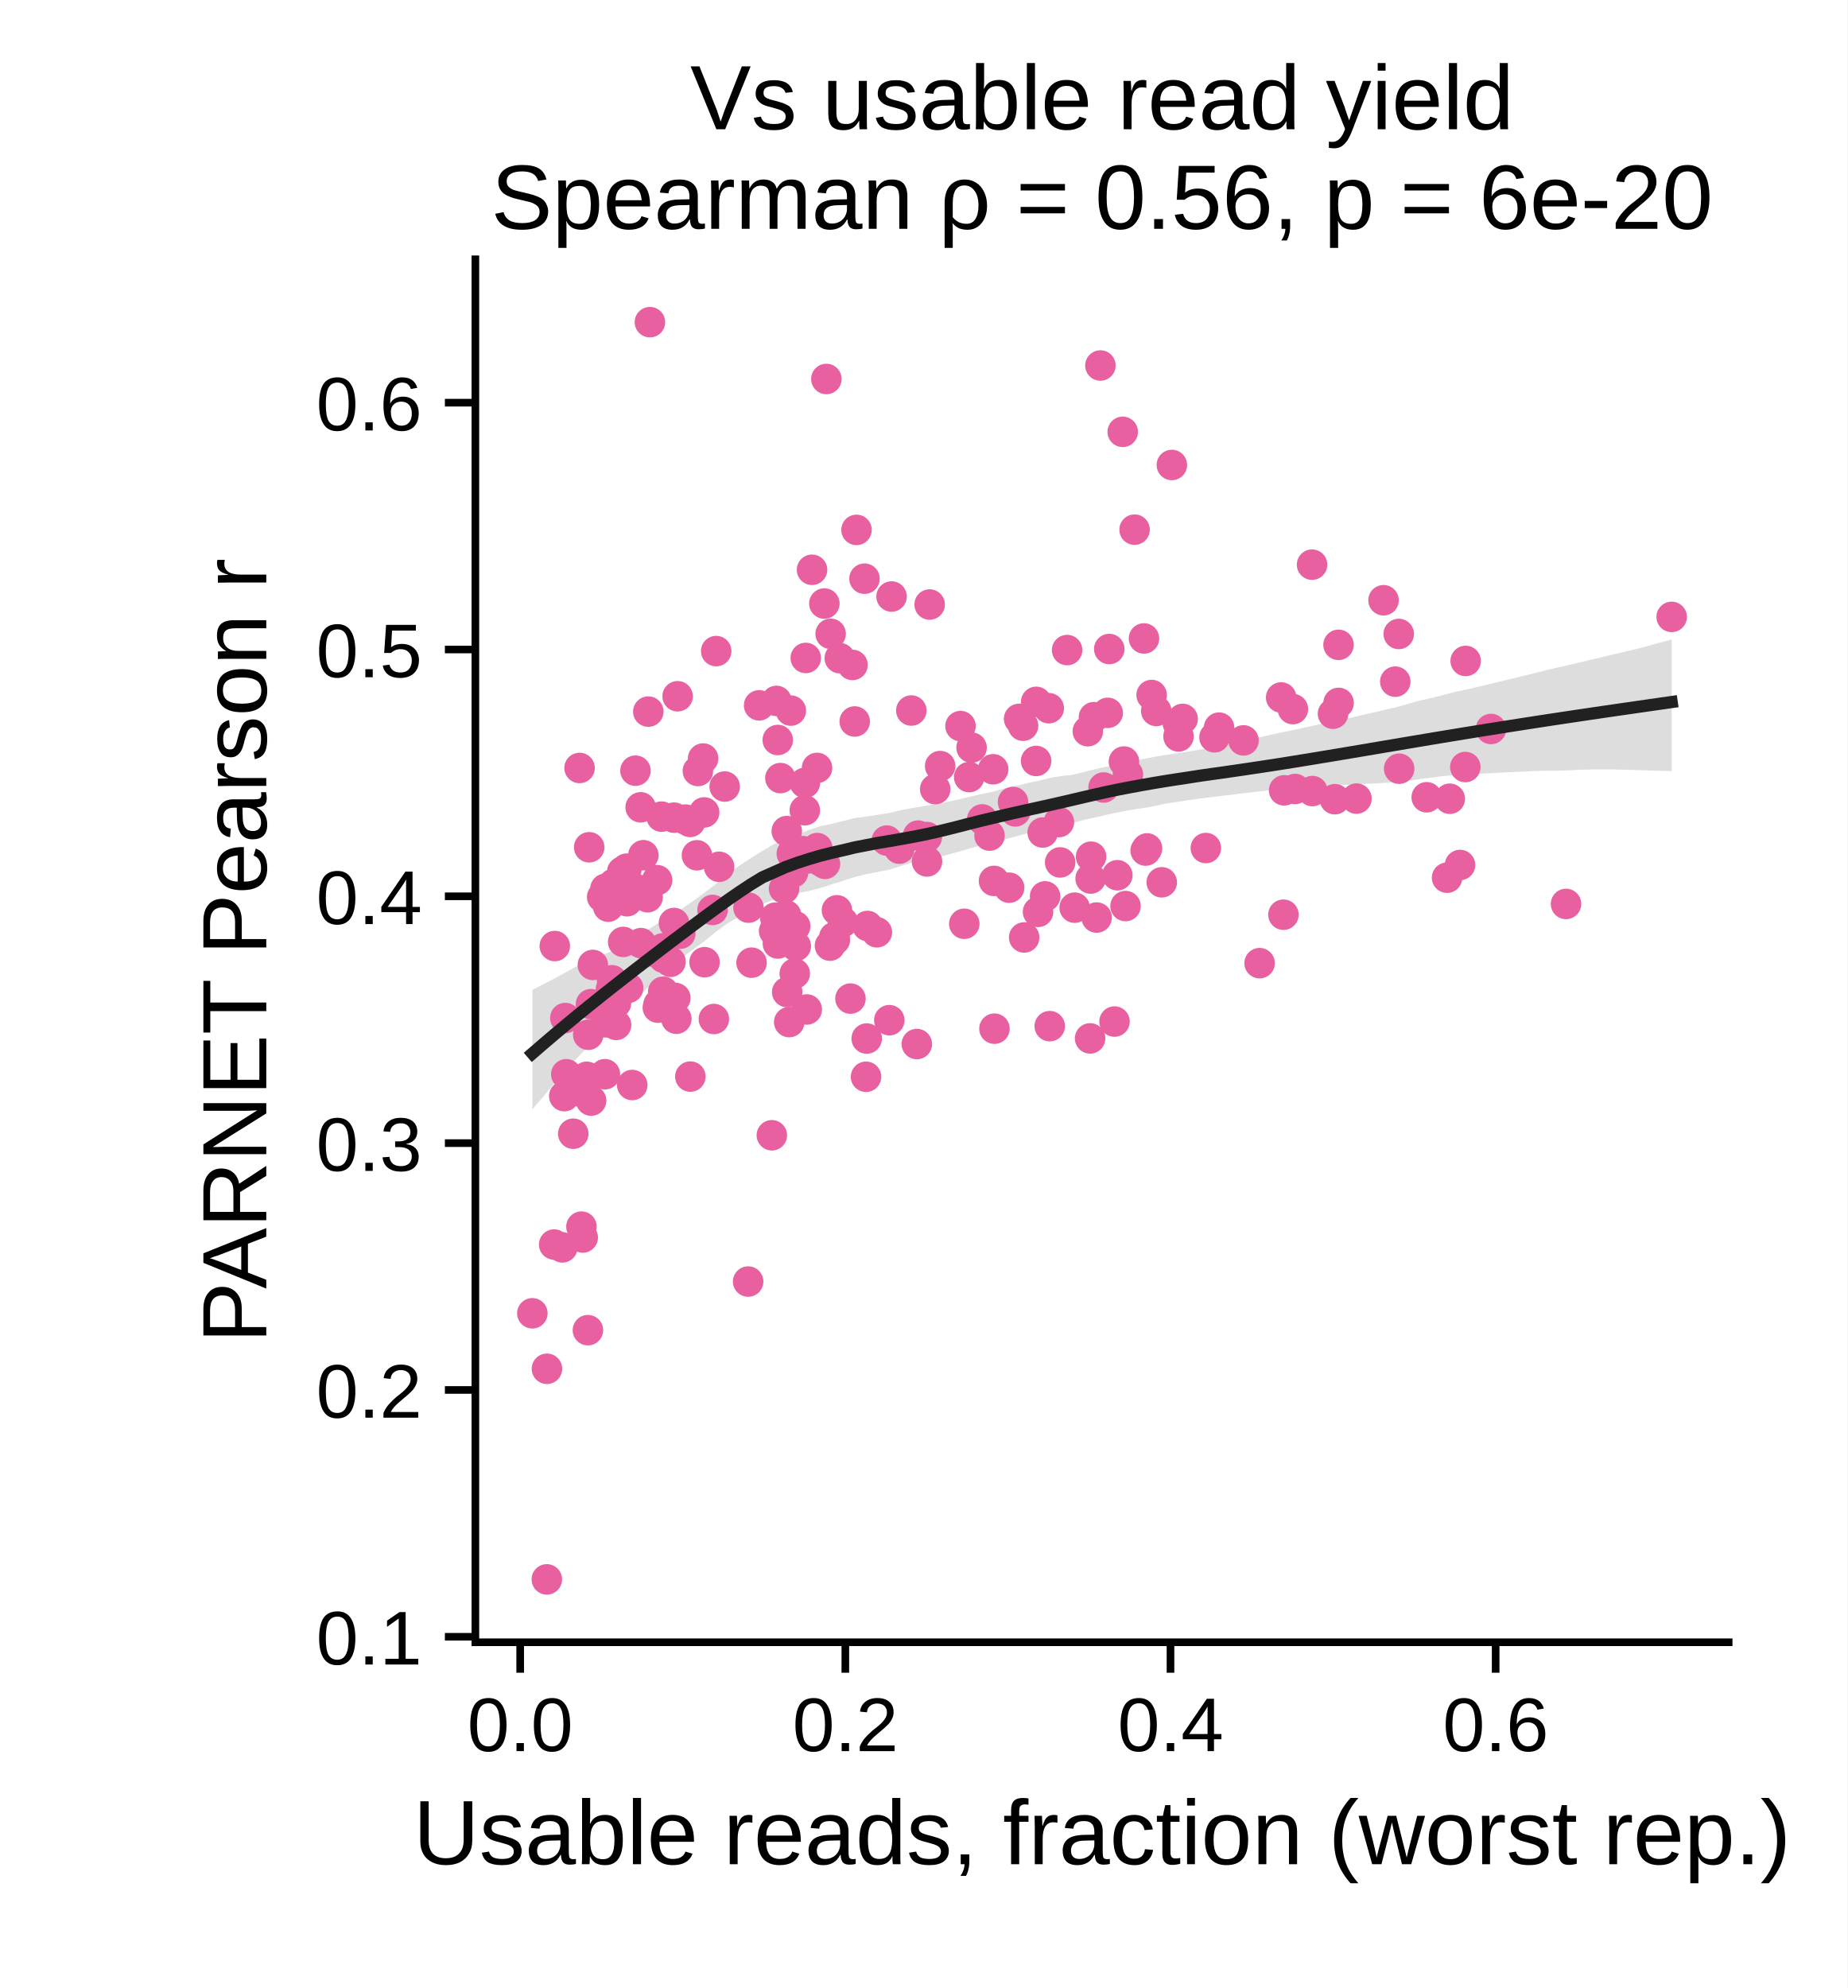
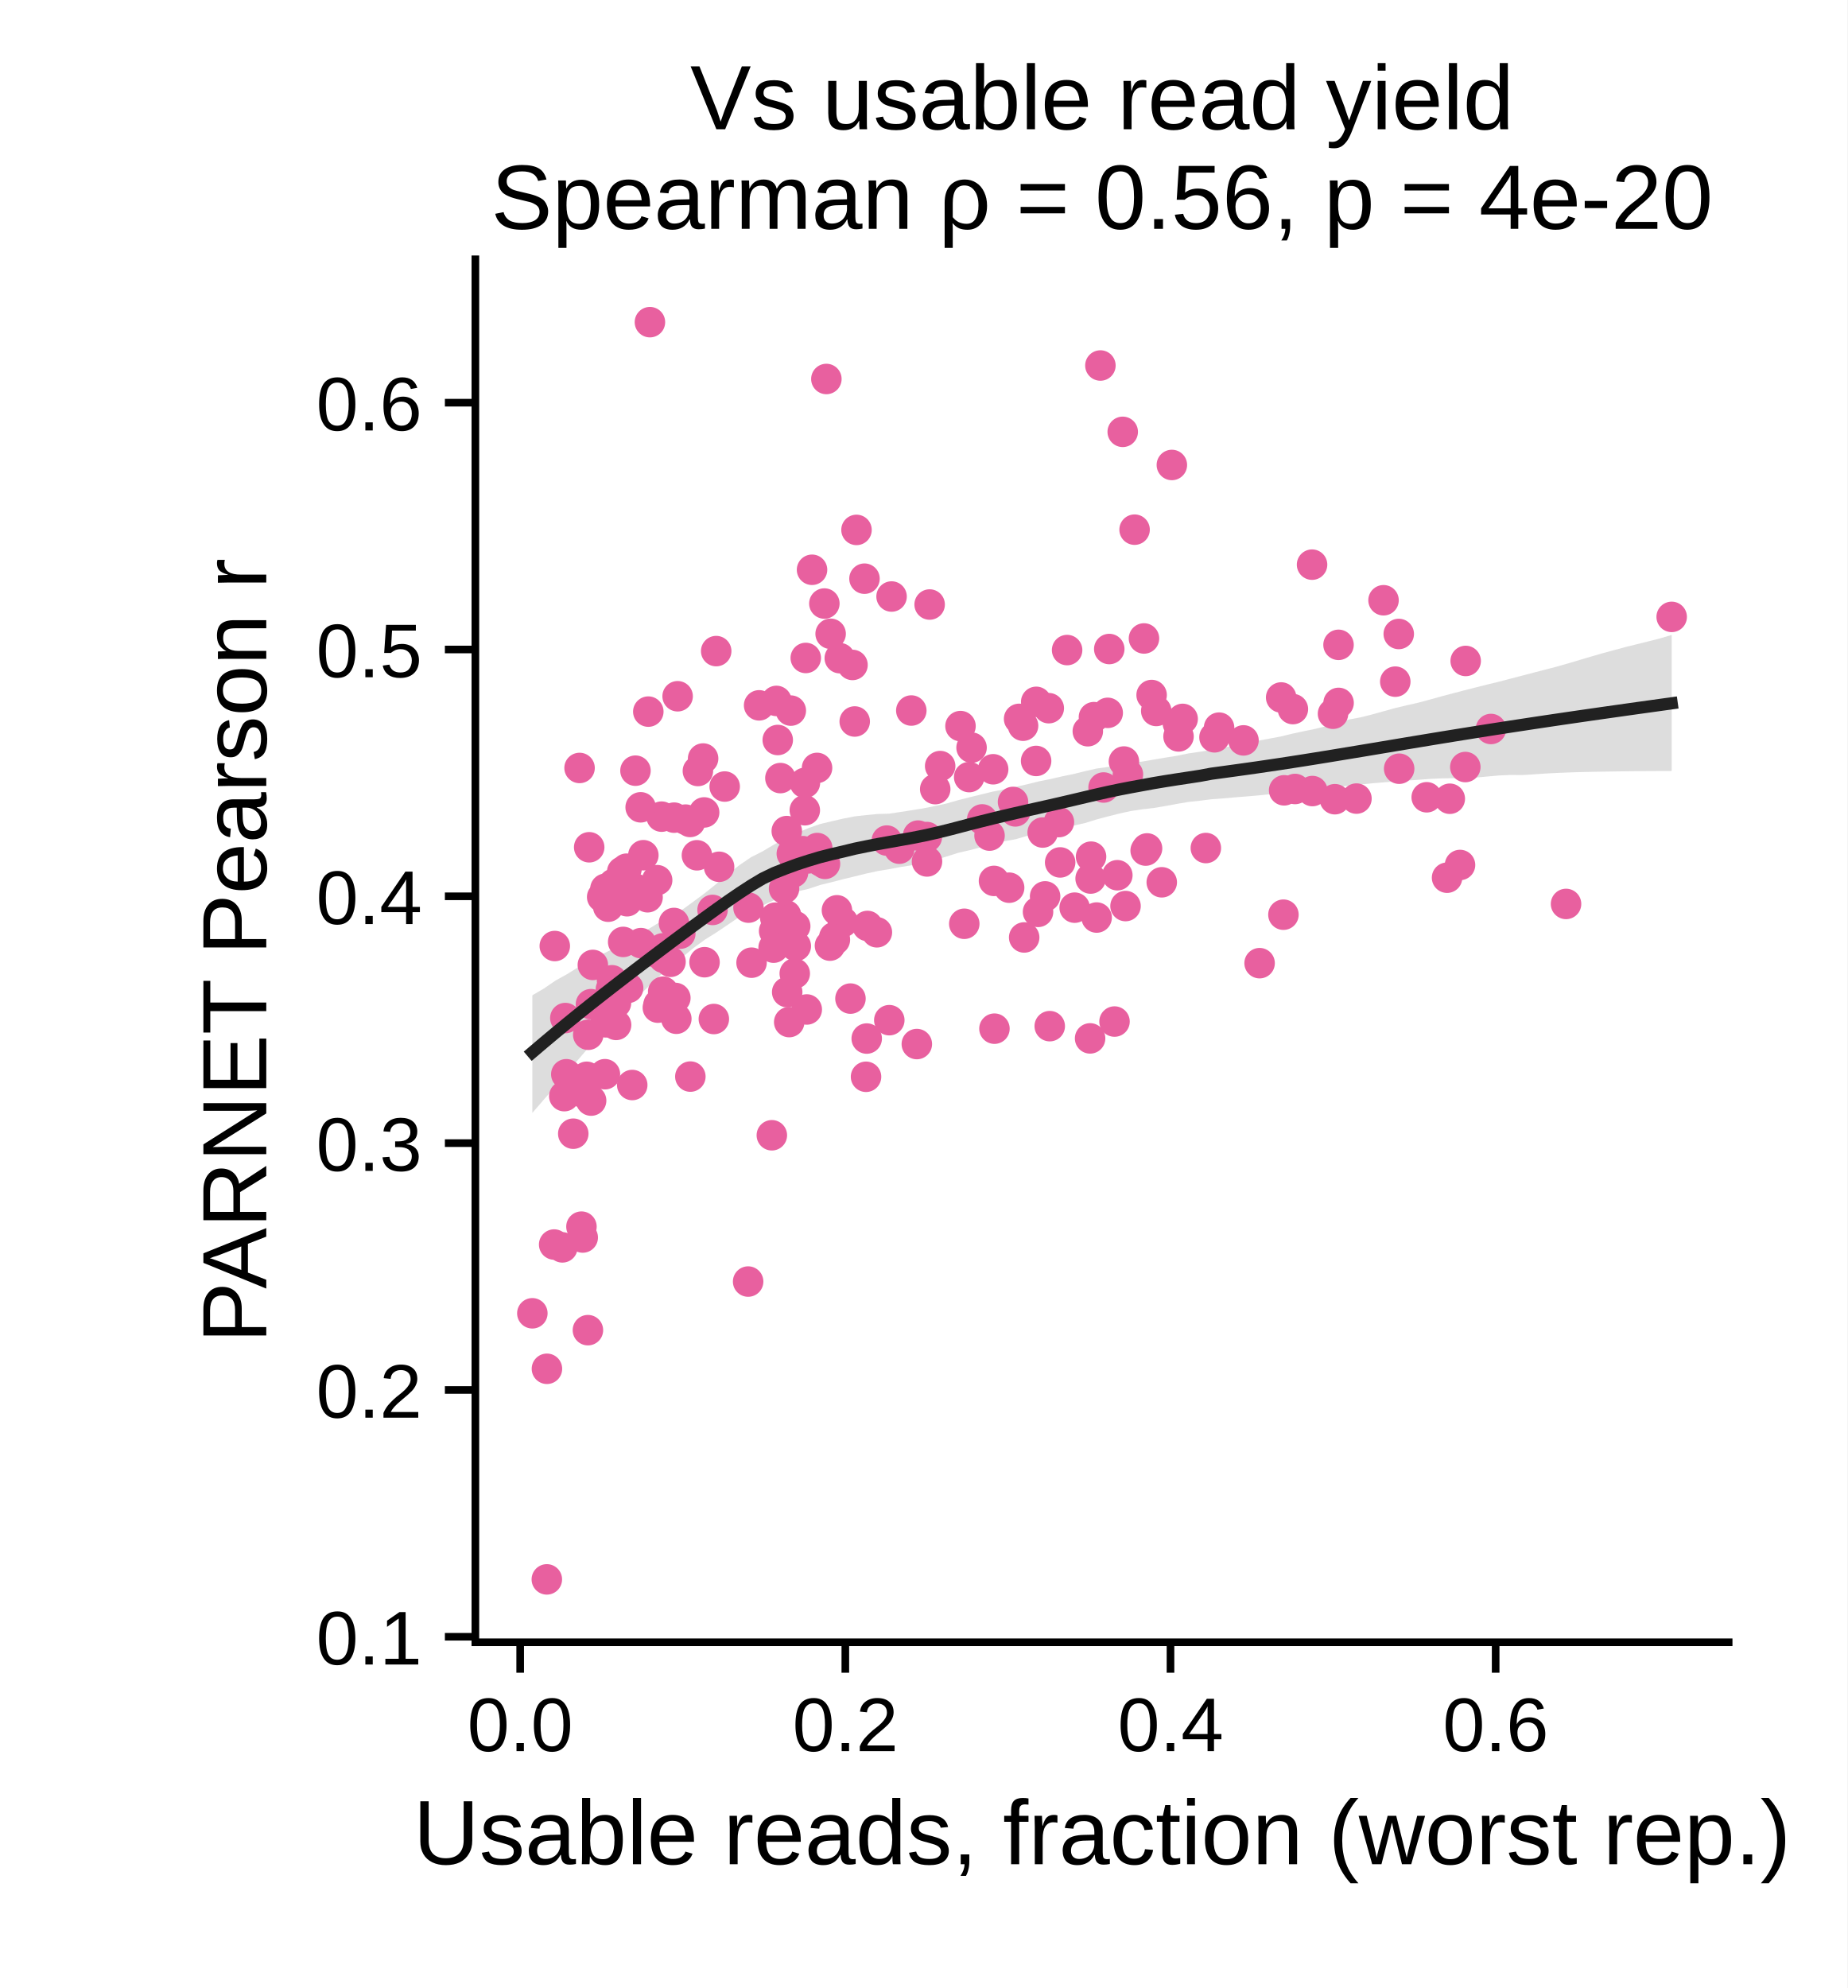
<svg xmlns="http://www.w3.org/2000/svg" xmlns:xlink="http://www.w3.org/1999/xlink" width="121.181pt" height="130.394pt" viewBox="0 0 121.181 130.394" version="1.1">
  <defs>
    <style type="text/css">*{stroke-linejoin: round; stroke-linecap: butt}</style>
  </defs>
  <g id="figure_1">
    <g id="patch_1">
      <path d="M 0 130.394  L 121.181 130.394  L 121.181 0  L 0 0  z " style="fill: #ffffff" />
    </g>
    <g id="axes_1">
      <g id="patch_2">
        <path d="M 31.181 107.717  L 113.386 107.717  L 113.386 17.008  L 31.181 17.008  z " style="fill: #ffffff" />
      </g>
      <g id="FillBetweenPolyCollection_1">
        <defs>
-           <path id="m2e637b7ae5" d="M 34.918 -65.466  L 34.918 -57.636  L 35.673 -58.506  L 36.427 -59.424  L 37.182 -60.288  L 37.937 -61.085  L 38.692 -61.861  L 39.447 -62.633  L 40.202 -63.419  L 40.957 -64.164  L 41.711 -64.845  L 42.466 -65.594  L 43.221 -66.265  L 43.976 -66.957  L 44.731 -67.585  L 45.486 -68.131  L 46.241 -68.688  L 46.996 -69.305  L 47.75 -69.852  L 48.505 -70.275  L 49.26 -70.711  L 50.015 -71.09  L 50.77 -71.393  L 51.525 -71.658  L 52.28 -71.814  L 53.034 -71.949  L 53.789 -72.144  L 54.544 -72.385  L 55.299 -72.626  L 56.054 -72.865  L 56.809 -73.055  L 57.564 -73.201  L 58.318 -73.349  L 59.073 -73.589  L 59.828 -73.82  L 60.583 -73.975  L 61.338 -74.108  L 62.093 -74.312  L 62.848 -74.519  L 63.603 -74.742  L 64.357 -74.96  L 65.112 -75.135  L 65.867 -75.334  L 66.622 -75.527  L 67.377 -75.735  L 68.132 -75.936  L 68.887 -76.09  L 69.641 -76.258  L 70.396 -76.428  L 71.151 -76.632  L 71.906 -76.793  L 72.661 -76.968  L 73.416 -77.128  L 74.171 -77.268  L 74.925 -77.382  L 75.68 -77.513  L 76.435 -77.68  L 77.19 -77.795  L 77.945 -77.91  L 78.7 -78.015  L 79.455 -78.109  L 80.21 -78.202  L 80.964 -78.289  L 81.719 -78.386  L 82.474 -78.47  L 83.229 -78.557  L 83.984 -78.646  L 84.739 -78.693  L 85.494 -78.72  L 86.248 -78.757  L 87.003 -78.824  L 87.758 -78.889  L 88.513 -78.925  L 89.268 -78.967  L 90.023 -79  L 90.778 -79.04  L 91.533 -79.1  L 92.287 -79.179  L 93.042 -79.279  L 93.797 -79.379  L 94.552 -79.478  L 95.307 -79.548  L 96.062 -79.589  L 96.817 -79.63  L 97.571 -79.67  L 98.326 -79.709  L 99.081 -79.747  L 99.836 -79.784  L 100.591 -79.82  L 101.346 -79.843  L 102.101 -79.844  L 102.855 -79.866  L 103.61 -79.903  L 104.365 -79.921  L 105.12 -79.925  L 105.875 -79.926  L 106.63 -79.906  L 107.385 -79.884  L 108.14 -79.861  L 108.894 -79.837  L 109.649 -79.812  L 109.649 -88.453  L 109.649 -88.453  L 108.894 -88.247  L 108.14 -88.041  L 107.385 -87.839  L 106.63 -87.661  L 105.875 -87.482  L 105.12 -87.303  L 104.365 -87.124  L 103.61 -86.944  L 102.855 -86.767  L 102.101 -86.595  L 101.346 -86.421  L 100.591 -86.223  L 99.836 -86.04  L 99.081 -85.859  L 98.326 -85.678  L 97.571 -85.496  L 96.817 -85.314  L 96.062 -85.145  L 95.307 -84.983  L 94.552 -84.776  L 93.797 -84.592  L 93.042 -84.424  L 92.287 -84.205  L 91.533 -83.997  L 90.778 -83.823  L 90.023 -83.647  L 89.268 -83.474  L 88.513 -83.302  L 87.758 -83.161  L 87.003 -82.992  L 86.248 -82.824  L 85.494 -82.656  L 84.739 -82.491  L 83.984 -82.338  L 83.229 -82.171  L 82.474 -81.998  L 81.719 -81.842  L 80.964 -81.658  L 80.21 -81.467  L 79.455 -81.354  L 78.7 -81.227  L 77.945 -81.102  L 77.19 -80.981  L 76.435 -80.875  L 75.68 -80.745  L 74.925 -80.598  L 74.171 -80.434  L 73.416 -80.246  L 72.661 -80.124  L 71.906 -79.96  L 71.151 -79.771  L 70.396 -79.581  L 69.641 -79.498  L 68.887 -79.372  L 68.132 -79.188  L 67.377 -79.027  L 66.622 -78.835  L 65.867 -78.678  L 65.112 -78.461  L 64.357 -78.308  L 63.603 -78.13  L 62.848 -77.952  L 62.093 -77.787  L 61.338 -77.641  L 60.583 -77.521  L 59.828 -77.395  L 59.073 -77.249  L 58.318 -77.066  L 57.564 -76.948  L 56.809 -76.835  L 56.054 -76.737  L 55.299 -76.545  L 54.544 -76.354  L 53.789 -76.203  L 53.034 -75.944  L 52.28 -75.645  L 51.525 -75.321  L 50.77 -75.028  L 50.015 -74.587  L 49.26 -74.118  L 48.505 -73.623  L 47.75 -73.09  L 46.996 -72.435  L 46.241 -71.869  L 45.486 -71.312  L 44.731 -70.793  L 43.976 -70.261  L 43.221 -69.876  L 42.466 -69.394  L 41.711 -68.889  L 40.957 -68.423  L 40.202 -68.039  L 39.447 -67.731  L 38.692 -67.413  L 37.937 -67.089  L 37.182 -66.657  L 36.427 -66.244  L 35.673 -65.857  L 34.918 -65.466  z " />
+           <path id="md02d07eee0" d="M 34.918 -65.113  L 34.918 -57.399  L 35.673 -58.272  L 36.427 -59.132  L 37.182 -60.056  L 37.937 -60.904  L 38.692 -61.788  L 39.447 -62.573  L 40.202 -63.387  L 40.957 -64.167  L 41.711 -64.909  L 42.466 -65.62  L 43.221 -66.343  L 43.976 -66.981  L 44.731 -67.592  L 45.486 -68.212  L 46.241 -68.766  L 46.996 -69.239  L 47.75 -69.747  L 48.505 -70.26  L 49.26 -70.606  L 50.015 -71.002  L 50.77 -71.349  L 51.525 -71.633  L 52.28 -71.917  L 53.034 -72.094  L 53.789 -72.345  L 54.544 -72.531  L 55.299 -72.726  L 56.054 -72.908  L 56.809 -73.095  L 57.564 -73.26  L 58.318 -73.386  L 59.073 -73.525  L 59.828 -73.648  L 60.583 -73.801  L 61.338 -73.989  L 62.093 -74.216  L 62.848 -74.456  L 63.603 -74.629  L 64.357 -74.827  L 65.112 -75.044  L 65.867 -75.215  L 66.622 -75.349  L 67.377 -75.572  L 68.132 -75.759  L 68.887 -75.929  L 69.641 -76.101  L 70.396 -76.237  L 71.151 -76.404  L 71.906 -76.64  L 72.661 -76.841  L 73.416 -77.032  L 74.171 -77.197  L 74.925 -77.31  L 75.68 -77.398  L 76.435 -77.525  L 77.19 -77.666  L 77.945 -77.793  L 78.7 -77.875  L 79.455 -77.969  L 80.21 -78.027  L 80.964 -78.092  L 81.719 -78.152  L 82.474 -78.216  L 83.229 -78.292  L 83.984 -78.366  L 84.739 -78.43  L 85.494 -78.504  L 86.248 -78.603  L 87.003 -78.701  L 87.758 -78.78  L 88.513 -78.86  L 89.268 -78.941  L 90.023 -79.02  L 90.778 -79.082  L 91.533 -79.139  L 92.287 -79.195  L 93.042 -79.247  L 93.797 -79.306  L 94.552 -79.34  L 95.307 -79.352  L 96.062 -79.36  L 96.817 -79.394  L 97.571 -79.463  L 98.326 -79.532  L 99.081 -79.563  L 99.836 -79.556  L 100.591 -79.603  L 101.346 -79.656  L 102.101 -79.696  L 102.855 -79.727  L 103.61 -79.752  L 104.365 -79.768  L 105.12 -79.782  L 105.875 -79.794  L 106.63 -79.804  L 107.385 -79.812  L 108.14 -79.818  L 108.894 -79.822  L 109.649 -79.824  L 109.649 -88.749  L 109.649 -88.749  L 108.894 -88.522  L 108.14 -88.332  L 107.385 -88.144  L 106.63 -87.957  L 105.875 -87.755  L 105.12 -87.548  L 104.365 -87.331  L 103.61 -87.106  L 102.855 -86.881  L 102.101 -86.667  L 101.346 -86.471  L 100.591 -86.275  L 99.836 -86.078  L 99.081 -85.881  L 98.326 -85.683  L 97.571 -85.5  L 96.817 -85.31  L 96.062 -85.118  L 95.307 -84.921  L 94.552 -84.721  L 93.797 -84.511  L 93.042 -84.308  L 92.287 -84.137  L 91.533 -83.958  L 90.778 -83.749  L 90.023 -83.539  L 89.268 -83.349  L 88.513 -83.206  L 87.758 -83.006  L 87.003 -82.77  L 86.248 -82.582  L 85.494 -82.429  L 84.739 -82.266  L 83.984 -82.081  L 83.229 -81.942  L 82.474 -81.801  L 81.719 -81.64  L 80.964 -81.488  L 80.21 -81.352  L 79.455 -81.206  L 78.7 -81.085  L 77.945 -80.976  L 77.19 -80.822  L 76.435 -80.701  L 75.68 -80.573  L 74.925 -80.442  L 74.171 -80.358  L 73.416 -80.191  L 72.661 -80.087  L 71.906 -79.981  L 71.151 -79.807  L 70.396 -79.621  L 69.641 -79.466  L 68.887 -79.293  L 68.132 -79.141  L 67.377 -78.953  L 66.622 -78.786  L 65.867 -78.614  L 65.112 -78.471  L 64.357 -78.286  L 63.603 -78.1  L 62.848 -77.911  L 62.093 -77.693  L 61.338 -77.531  L 60.583 -77.377  L 59.828 -77.255  L 59.073 -77.137  L 58.318 -77.025  L 57.564 -77.004  L 56.809 -76.932  L 56.054 -76.846  L 55.299 -76.699  L 54.544 -76.525  L 53.789 -76.343  L 53.034 -76.08  L 52.28 -75.76  L 51.525 -75.405  L 50.77 -75  L 50.015 -74.55  L 49.26 -74.167  L 48.505 -73.652  L 47.75 -73.073  L 46.996 -72.426  L 46.241 -71.819  L 45.486 -71.259  L 44.731 -70.708  L 43.976 -70.288  L 43.221 -69.875  L 42.466 -69.418  L 41.711 -68.894  L 40.957 -68.499  L 40.202 -68.158  L 39.447 -67.779  L 38.692 -67.348  L 37.937 -66.959  L 37.182 -66.491  L 36.427 -66.071  L 35.673 -65.555  L 34.918 -65.113  z " />
        </defs>
        <g clip-path="url(#p904f837d56)">
-           <use xlink:href="#m2e637b7ae5" x="0" y="130.394" style="fill: #9e9e9e; fill-opacity: 0.35" />
+           <use xlink:href="#md02d07eee0" x="0" y="130.394" style="fill: #9e9e9e; fill-opacity: 0.35" />
        </g>
      </g>
      <g id="matplotlib.axis_1">
        <g id="xtick_1">
          <g id="line2d_1">
            <defs>
              <path id="me5752a31cb" d="M 0 0  L 0 2  " style="stroke: #000000; stroke-width: 0.5" />
            </defs>
            <g>
              <use xlink:href="#me5752a31cb" x="34.12" y="107.717" style="stroke: #000000; stroke-width: 0.5" />
            </g>
          </g>
          <g id="text_1">
            <text style="font-size: 5px; font-family: 'Arial', 'Helvetica', 'Liberation Sans', sans-serif; text-anchor: middle" x="34.12" y="114.857" transform="rotate(-0 34.11979 114.8567)">0.0</text>
          </g>
        </g>
        <g id="xtick_2">
          <g id="line2d_2">
            <g>
              <use xlink:href="#me5752a31cb" x="55.447" y="107.717" style="stroke: #000000; stroke-width: 0.5" />
            </g>
          </g>
          <g id="text_2">
            <text style="font-size: 5px; font-family: 'Arial', 'Helvetica', 'Liberation Sans', sans-serif; text-anchor: middle" x="55.447" y="114.857" transform="rotate(-0 55.44748 114.8567)">0.2</text>
          </g>
        </g>
        <g id="xtick_3">
          <g id="line2d_3">
            <g>
              <use xlink:href="#me5752a31cb" x="76.775" y="107.717" style="stroke: #000000; stroke-width: 0.5" />
            </g>
          </g>
          <g id="text_3">
            <text style="font-size: 5px; font-family: 'Arial', 'Helvetica', 'Liberation Sans', sans-serif; text-anchor: middle" x="76.775" y="114.857" transform="rotate(-0 76.77517 114.8567)">0.4</text>
          </g>
        </g>
        <g id="xtick_4">
          <g id="line2d_4">
            <g>
              <use xlink:href="#me5752a31cb" x="98.103" y="107.717" style="stroke: #000000; stroke-width: 0.5" />
            </g>
          </g>
          <g id="text_4">
            <text style="font-size: 5px; font-family: 'Arial', 'Helvetica', 'Liberation Sans', sans-serif; text-anchor: middle" x="98.103" y="114.857" transform="rotate(-0 98.10286 114.8567)">0.6</text>
          </g>
        </g>
        <g id="text_5">
          <text style="font-size: 6px; font-family: 'Arial', 'Helvetica', 'Liberation Sans', sans-serif; text-anchor: middle" x="72.283" y="122.277" transform="rotate(-0 72.28347 122.2771)">Usable reads, fraction (worst rep.)</text>
        </g>
      </g>
      <g id="matplotlib.axis_2">
        <g id="ytick_1">
          <g id="line2d_5">
            <defs>
              <path id="me5e452b302" d="M 0 0  L -2 0  " style="stroke: #000000; stroke-width: 0.5" />
            </defs>
            <g>
              <use xlink:href="#me5e452b302" x="31.181" y="107.356" style="stroke: #000000; stroke-width: 0.5" />
            </g>
          </g>
          <g id="text_6">
            <text style="font-size: 5px; font-family: 'Arial', 'Helvetica', 'Liberation Sans', sans-serif; text-anchor: end" x="27.681" y="109.176" transform="rotate(-0 27.6811 109.1758)">0.1</text>
          </g>
        </g>
        <g id="ytick_2">
          <g id="line2d_6">
            <g>
              <use xlink:href="#me5e452b302" x="31.181" y="91.167" style="stroke: #000000; stroke-width: 0.5" />
            </g>
          </g>
          <g id="text_7">
            <text style="font-size: 5px; font-family: 'Arial', 'Helvetica', 'Liberation Sans', sans-serif; text-anchor: end" x="27.681" y="92.987" transform="rotate(-0 27.6811 92.98697)">0.2</text>
          </g>
        </g>
        <g id="ytick_3">
          <g id="line2d_7">
            <g>
              <use xlink:href="#me5e452b302" x="31.181" y="74.978" style="stroke: #000000; stroke-width: 0.5" />
            </g>
          </g>
          <g id="text_8">
            <text style="font-size: 5px; font-family: 'Arial', 'Helvetica', 'Liberation Sans', sans-serif; text-anchor: end" x="27.681" y="76.798" transform="rotate(-0 27.6811 76.79819)">0.3</text>
          </g>
        </g>
        <g id="ytick_4">
          <g id="line2d_8">
            <g>
              <use xlink:href="#me5e452b302" x="31.181" y="58.789" style="stroke: #000000; stroke-width: 0.5" />
            </g>
          </g>
          <g id="text_9">
            <text style="font-size: 5px; font-family: 'Arial', 'Helvetica', 'Liberation Sans', sans-serif; text-anchor: end" x="27.681" y="60.609" transform="rotate(-0 27.6811 60.60941)">0.4</text>
          </g>
        </g>
        <g id="ytick_5">
          <g id="line2d_9">
            <g>
              <use xlink:href="#me5e452b302" x="31.181" y="42.601" style="stroke: #000000; stroke-width: 0.5" />
            </g>
          </g>
          <g id="text_10">
            <text style="font-size: 5px; font-family: 'Arial', 'Helvetica', 'Liberation Sans', sans-serif; text-anchor: end" x="27.681" y="44.421" transform="rotate(-0 27.6811 44.42063)">0.5</text>
          </g>
        </g>
        <g id="ytick_6">
          <g id="line2d_10">
            <g>
              <use xlink:href="#me5e452b302" x="31.181" y="26.412" style="stroke: #000000; stroke-width: 0.5" />
            </g>
          </g>
          <g id="text_11">
            <text style="font-size: 5px; font-family: 'Arial', 'Helvetica', 'Liberation Sans', sans-serif; text-anchor: end" x="27.681" y="28.232" transform="rotate(-0 27.6811 28.23184)">0.6</text>
          </g>
        </g>
        <g id="text_12">
          <text style="font-size: 6px; font-family: 'Arial', 'Helvetica', 'Liberation Sans', sans-serif; text-anchor: middle" x="17.468" y="62.362" transform="rotate(-90 17.46841 62.36221)">PARNET Pearson r</text>
        </g>
      </g>
      <g id="PathCollection_1">
        <defs>
          <path id="mb67d2dc4aa" d="M 0 1  C 0.265 1 0.52 0.895 0.707 0.707  C 0.895 0.52 1 0.265 1 0  C 1 -0.265 0.895 -0.52 0.707 -0.707  C 0.52 -0.895 0.265 -1 0 -1  C -0.265 -1 -0.52 -0.895 -0.707 -0.707  C -0.895 -0.52 -1 -0.265 -1 0  C -1 0.265 -0.895 0.52 -0.707 0.707  C -0.52 0.895 -0.265 1 0 1  z " />
        </defs>
        <g clip-path="url(#p904f837d56)">
          <use xlink:href="#mb67d2dc4aa" x="38.417" y="71.203" style="fill: #e8609f" />
          <use xlink:href="#mb67d2dc4aa" x="38.763" y="65.864" style="fill: #e8609f" />
          <use xlink:href="#mb67d2dc4aa" x="37.145" y="70.461" style="fill: #e8609f" />
          <use xlink:href="#mb67d2dc4aa" x="71.536" y="57.624" style="fill: #e8609f" />
          <use xlink:href="#mb67d2dc4aa" x="54.113" y="56.662" style="fill: #e8609f" />
          <use xlink:href="#mb67d2dc4aa" x="58.984" y="55.665" style="fill: #e8609f" />
          <use xlink:href="#mb67d2dc4aa" x="44.362" y="66.821" style="fill: #e8609f" />
          <use xlink:href="#mb67d2dc4aa" x="52.13" y="63.853" style="fill: #e8609f" />
          <use xlink:href="#mb67d2dc4aa" x="38.647" y="55.573" style="fill: #e8609f" />
          <use xlink:href="#mb67d2dc4aa" x="54.072" y="39.586" style="fill: #e8609f" />
          <use xlink:href="#mb67d2dc4aa" x="54.204" y="24.858" style="fill: #e8609f" />
          <use xlink:href="#mb67d2dc4aa" x="63.571" y="50.97" style="fill: #e8609f" />
          <use xlink:href="#mb67d2dc4aa" x="86.061" y="37.036" style="fill: #e8609f" />
          <use xlink:href="#mb67d2dc4aa" x="52.789" y="53.144" style="fill: #e8609f" />
          <use xlink:href="#mb67d2dc4aa" x="66.845" y="47.151" style="fill: #e8609f" />
          <use xlink:href="#mb67d2dc4aa" x="51.766" y="67.039" style="fill: #e8609f" />
          <use xlink:href="#mb67d2dc4aa" x="39.738" y="67.055" style="fill: #e8609f" />
          <use xlink:href="#mb67d2dc4aa" x="55.291" y="60.478" style="fill: #e8609f" />
          <use xlink:href="#mb67d2dc4aa" x="87.435" y="46.814" style="fill: #e8609f" />
          <use xlink:href="#mb67d2dc4aa" x="94.916" y="57.569" style="fill: #e8609f" />
          <use xlink:href="#mb67d2dc4aa" x="87.557" y="52.421" style="fill: #e8609f" />
          <use xlink:href="#mb67d2dc4aa" x="38.486" y="70.627" style="fill: #e8609f" />
          <use xlink:href="#mb67d2dc4aa" x="46.119" y="49.751" style="fill: #e8609f" />
          <use xlink:href="#mb67d2dc4aa" x="41.682" y="50.549" style="fill: #e8609f" />
          <use xlink:href="#mb67d2dc4aa" x="56.063" y="47.323" style="fill: #e8609f" />
          <use xlink:href="#mb67d2dc4aa" x="52.018" y="57.227" style="fill: #e8609f" />
          <use xlink:href="#mb67d2dc4aa" x="41.47" y="71.167" style="fill: #e8609f" />
          <use xlink:href="#mb67d2dc4aa" x="53.778" y="56.304" style="fill: #e8609f" />
          <use xlink:href="#mb67d2dc4aa" x="44.206" y="60.539" style="fill: #e8609f" />
          <use xlink:href="#mb67d2dc4aa" x="43.104" y="57.731" style="fill: #e8609f" />
          <use xlink:href="#mb67d2dc4aa" x="51.606" y="54.511" style="fill: #e8609f" />
          <use xlink:href="#mb67d2dc4aa" x="58.331" y="66.914" style="fill: #e8609f" />
          <use xlink:href="#mb67d2dc4aa" x="40.145" y="64.297" style="fill: #e8609f" />
          <use xlink:href="#mb67d2dc4aa" x="41.695" y="58.3" style="fill: #e8609f" />
          <use xlink:href="#mb67d2dc4aa" x="82.62" y="63.175" style="fill: #e8609f" />
          <use xlink:href="#mb67d2dc4aa" x="65.228" y="67.471" style="fill: #e8609f" />
          <use xlink:href="#mb67d2dc4aa" x="46.212" y="63.112" style="fill: #e8609f" />
          <use xlink:href="#mb67d2dc4aa" x="45.282" y="70.614" style="fill: #e8609f" />
          <use xlink:href="#mb67d2dc4aa" x="49.095" y="59.532" style="fill: #e8609f" />
          <use xlink:href="#mb67d2dc4aa" x="56.85" y="68.119" style="fill: #e8609f" />
          <use xlink:href="#mb67d2dc4aa" x="42.199" y="56.094" style="fill: #e8609f" />
          <use xlink:href="#mb67d2dc4aa" x="43.5" y="65.045" style="fill: #e8609f" />
          <use xlink:href="#mb67d2dc4aa" x="50.777" y="61.067" style="fill: #e8609f" />
          <use xlink:href="#mb67d2dc4aa" x="73.289" y="57.407" style="fill: #e8609f" />
          <use xlink:href="#mb67d2dc4aa" x="43.527" y="62.825" style="fill: #e8609f" />
          <use xlink:href="#mb67d2dc4aa" x="45.264" y="53.913" style="fill: #e8609f" />
          <use xlink:href="#mb67d2dc4aa" x="52.658" y="55.828" style="fill: #e8609f" />
          <use xlink:href="#mb67d2dc4aa" x="102.72" y="59.29" style="fill: #e8609f" />
          <use xlink:href="#mb67d2dc4aa" x="38.584" y="67.87" style="fill: #e8609f" />
          <use xlink:href="#mb67d2dc4aa" x="49.792" y="46.264" style="fill: #e8609f" />
          <use xlink:href="#mb67d2dc4aa" x="81.564" y="48.563" style="fill: #e8609f" />
          <use xlink:href="#mb67d2dc4aa" x="54.897" y="59.707" style="fill: #e8609f" />
          <use xlink:href="#mb67d2dc4aa" x="68.391" y="54.606" style="fill: #e8609f" />
          <use xlink:href="#mb67d2dc4aa" x="52.199" y="62.053" style="fill: #e8609f" />
          <use xlink:href="#mb67d2dc4aa" x="51.634" y="65.072" style="fill: #e8609f" />
          <use xlink:href="#mb67d2dc4aa" x="52.852" y="43.156" style="fill: #e8609f" />
          <use xlink:href="#mb67d2dc4aa" x="39.894" y="59.471" style="fill: #e8609f" />
          <use xlink:href="#mb67d2dc4aa" x="51.428" y="58.281" style="fill: #e8609f" />
          <use xlink:href="#mb67d2dc4aa" x="97.796" y="47.815" style="fill: #e8609f" />
          <use xlink:href="#mb67d2dc4aa" x="76.202" y="57.87" style="fill: #e8609f" />
          <use xlink:href="#mb67d2dc4aa" x="68.855" y="67.306" style="fill: #e8609f" />
          <use xlink:href="#mb67d2dc4aa" x="63.001" y="47.624" style="fill: #e8609f" />
          <use xlink:href="#mb67d2dc4aa" x="47.534" y="51.59" style="fill: #e8609f" />
          <use xlink:href="#mb67d2dc4aa" x="55.918" y="43.614" style="fill: #e8609f" />
          <use xlink:href="#mb67d2dc4aa" x="50.929" y="45.974" style="fill: #e8609f" />
          <use xlink:href="#mb67d2dc4aa" x="46.823" y="66.838" style="fill: #e8609f" />
          <use xlink:href="#mb67d2dc4aa" x="43.981" y="63.086" style="fill: #e8609f" />
          <use xlink:href="#mb67d2dc4aa" x="46.187" y="53.288" style="fill: #e8609f" />
          <use xlink:href="#mb67d2dc4aa" x="52.918" y="66.212" style="fill: #e8609f" />
          <use xlink:href="#mb67d2dc4aa" x="90.749" y="39.371" style="fill: #e8609f" />
          <use xlink:href="#mb67d2dc4aa" x="69.994" y="42.638" style="fill: #e8609f" />
          <use xlink:href="#mb67d2dc4aa" x="71.931" y="60.182" style="fill: #e8609f" />
          <use xlink:href="#mb67d2dc4aa" x="53.833" y="56.492" style="fill: #e8609f" />
          <use xlink:href="#mb67d2dc4aa" x="69.457" y="53.921" style="fill: #e8609f" />
          <use xlink:href="#mb67d2dc4aa" x="61.668" y="50.247" style="fill: #e8609f" />
          <use xlink:href="#mb67d2dc4aa" x="91.519" y="44.71" style="fill: #e8609f" />
          <use xlink:href="#mb67d2dc4aa" x="88.973" y="52.38" style="fill: #e8609f" />
          <use xlink:href="#mb67d2dc4aa" x="42.63" y="21.131" style="fill: #e8609f" />
          <use xlink:href="#mb67d2dc4aa" x="72.759" y="42.57" style="fill: #e8609f" />
          <use xlink:href="#mb67d2dc4aa" x="87.801" y="46.104" style="fill: #e8609f" />
          <use xlink:href="#mb67d2dc4aa" x="75.146" y="55.79" style="fill: #e8609f" />
          <use xlink:href="#mb67d2dc4aa" x="91.774" y="50.42" style="fill: #e8609f" />
          <use xlink:href="#mb67d2dc4aa" x="73.721" y="49.949" style="fill: #e8609f" />
          <use xlink:href="#mb67d2dc4aa" x="63.727" y="49.037" style="fill: #e8609f" />
          <use xlink:href="#mb67d2dc4aa" x="71.754" y="47.038" style="fill: #e8609f" />
          <use xlink:href="#mb67d2dc4aa" x="68.087" y="59.811" style="fill: #e8609f" />
          <use xlink:href="#mb67d2dc4aa" x="71.502" y="68.109" style="fill: #e8609f" />
          <use xlink:href="#mb67d2dc4aa" x="93.581" y="52.294" style="fill: #e8609f" />
          <use xlink:href="#mb67d2dc4aa" x="84.945" y="51.75" style="fill: #e8609f" />
          <use xlink:href="#mb67d2dc4aa" x="77.26" y="47.446" style="fill: #e8609f" />
          <use xlink:href="#mb67d2dc4aa" x="77.302" y="48.302" style="fill: #e8609f" />
          <use xlink:href="#mb67d2dc4aa" x="67.968" y="46.034" style="fill: #e8609f" />
          <use xlink:href="#mb67d2dc4aa" x="67.961" y="49.911" style="fill: #e8609f" />
          <use xlink:href="#mb67d2dc4aa" x="53.592" y="50.368" style="fill: #e8609f" />
          <use xlink:href="#mb67d2dc4aa" x="84.229" y="51.838" style="fill: #e8609f" />
          <use xlink:href="#mb67d2dc4aa" x="96.137" y="43.352" style="fill: #e8609f" />
          <use xlink:href="#mb67d2dc4aa" x="75.238" y="55.649" style="fill: #e8609f" />
          <use xlink:href="#mb67d2dc4aa" x="109.649" y="40.462" style="fill: #e8609f" />
          <use xlink:href="#mb67d2dc4aa" x="66.192" y="58.224" style="fill: #e8609f" />
          <use xlink:href="#mb67d2dc4aa" x="44.623" y="61.237" style="fill: #e8609f" />
          <use xlink:href="#mb67d2dc4aa" x="37.013" y="71.897" style="fill: #e8609f" />
          <use xlink:href="#mb67d2dc4aa" x="39.678" y="70.458" style="fill: #e8609f" />
          <use xlink:href="#mb67d2dc4aa" x="64.906" y="54.807" style="fill: #e8609f" />
          <use xlink:href="#mb67d2dc4aa" x="68.551" y="58.794" style="fill: #e8609f" />
          <use xlink:href="#mb67d2dc4aa" x="60.793" y="54.902" style="fill: #e8609f" />
          <use xlink:href="#mb67d2dc4aa" x="52.16" y="60.75" style="fill: #e8609f" />
          <use xlink:href="#mb67d2dc4aa" x="70.489" y="59.534" style="fill: #e8609f" />
          <use xlink:href="#mb67d2dc4aa" x="72.386" y="51.653" style="fill: #e8609f" />
          <use xlink:href="#mb67d2dc4aa" x="44.215" y="53.63" style="fill: #e8609f" />
          <use xlink:href="#mb67d2dc4aa" x="51.559" y="60.033" style="fill: #e8609f" />
          <use xlink:href="#mb67d2dc4aa" x="51.023" y="61.885" style="fill: #e8609f" />
          <use xlink:href="#mb67d2dc4aa" x="40.073" y="64.883" style="fill: #e8609f" />
          <use xlink:href="#mb67d2dc4aa" x="36.39" y="62.05" style="fill: #e8609f" />
          <use xlink:href="#mb67d2dc4aa" x="42.038" y="61.86" style="fill: #e8609f" />
          <use xlink:href="#mb67d2dc4aa" x="53.605" y="55.624" style="fill: #e8609f" />
          <use xlink:href="#mb67d2dc4aa" x="39.498" y="58.836" style="fill: #e8609f" />
          <use xlink:href="#mb67d2dc4aa" x="42.476" y="58.852" style="fill: #e8609f" />
          <use xlink:href="#mb67d2dc4aa" x="54.722" y="61.47" style="fill: #e8609f" />
          <use xlink:href="#mb67d2dc4aa" x="79.094" y="55.623" style="fill: #e8609f" />
          <use xlink:href="#mb67d2dc4aa" x="40.411" y="67.225" style="fill: #e8609f" />
          <use xlink:href="#mb67d2dc4aa" x="56.805" y="70.627" style="fill: #e8609f" />
          <use xlink:href="#mb67d2dc4aa" x="43.394" y="53.564" style="fill: #e8609f" />
          <use xlink:href="#mb67d2dc4aa" x="60.219" y="54.807" style="fill: #e8609f" />
          <use xlink:href="#mb67d2dc4aa" x="41.13" y="59.113" style="fill: #e8609f" />
          <use xlink:href="#mb67d2dc4aa" x="40.875" y="61.781" style="fill: #e8609f" />
          <use xlink:href="#mb67d2dc4aa" x="84.034" y="45.748" style="fill: #e8609f" />
          <use xlink:href="#mb67d2dc4aa" x="38.773" y="72.189" style="fill: #e8609f" />
          <use xlink:href="#mb67d2dc4aa" x="51.188" y="51.035" style="fill: #e8609f" />
          <use xlink:href="#mb67d2dc4aa" x="56.704" y="37.956" style="fill: #e8609f" />
          <use xlink:href="#mb67d2dc4aa" x="69.538" y="56.567" style="fill: #e8609f" />
          <use xlink:href="#mb67d2dc4aa" x="73.983" y="50.79" style="fill: #e8609f" />
          <use xlink:href="#mb67d2dc4aa" x="73.642" y="28.325" style="fill: #e8609f" />
          <use xlink:href="#mb67d2dc4aa" x="75.84" y="46.633" style="fill: #e8609f" />
          <use xlink:href="#mb67d2dc4aa" x="59.775" y="46.604" style="fill: #e8609f" />
          <use xlink:href="#mb67d2dc4aa" x="75.036" y="41.877" style="fill: #e8609f" />
          <use xlink:href="#mb67d2dc4aa" x="45.776" y="50.57" style="fill: #e8609f" />
          <use xlink:href="#mb67d2dc4aa" x="45.713" y="56.099" style="fill: #e8609f" />
          <use xlink:href="#mb67d2dc4aa" x="41.096" y="56.978" style="fill: #e8609f" />
          <use xlink:href="#mb67d2dc4aa" x="46.977" y="42.706" style="fill: #e8609f" />
          <use xlink:href="#mb67d2dc4aa" x="38.015" y="50.371" style="fill: #e8609f" />
          <use xlink:href="#mb67d2dc4aa" x="77.573" y="47.153" style="fill: #e8609f" />
          <use xlink:href="#mb67d2dc4aa" x="73.826" y="59.429" style="fill: #e8609f" />
          <use xlink:href="#mb67d2dc4aa" x="40.813" y="57.174" style="fill: #e8609f" />
          <use xlink:href="#mb67d2dc4aa" x="60.977" y="39.651" style="fill: #e8609f" />
          <use xlink:href="#mb67d2dc4aa" x="46.738" y="59.683" style="fill: #e8609f" />
          <use xlink:href="#mb67d2dc4aa" x="56.18" y="34.757" style="fill: #e8609f" />
          <use xlink:href="#mb67d2dc4aa" x="57.517" y="61.15" style="fill: #e8609f" />
          <use xlink:href="#mb67d2dc4aa" x="37.082" y="66.775" style="fill: #e8609f" />
          <use xlink:href="#mb67d2dc4aa" x="42.524" y="46.675" style="fill: #e8609f" />
          <use xlink:href="#mb67d2dc4aa" x="39.711" y="58.294" style="fill: #e8609f" />
          <use xlink:href="#mb67d2dc4aa" x="95.095" y="52.39" style="fill: #e8609f" />
          <use xlink:href="#mb67d2dc4aa" x="86.084" y="51.886" style="fill: #e8609f" />
          <use xlink:href="#mb67d2dc4aa" x="96.113" y="50.31" style="fill: #e8609f" />
          <use xlink:href="#mb67d2dc4aa" x="42.9" y="62.433" style="fill: #e8609f" />
          <use xlink:href="#mb67d2dc4aa" x="40.243" y="57.975" style="fill: #e8609f" />
          <use xlink:href="#mb67d2dc4aa" x="36.349" y="81.63" style="fill: #e8609f" />
          <use xlink:href="#mb67d2dc4aa" x="34.918" y="86.14" style="fill: #e8609f" />
          <use xlink:href="#mb67d2dc4aa" x="54.439" y="62.025" style="fill: #e8609f" />
          <use xlink:href="#mb67d2dc4aa" x="35.875" y="89.78" style="fill: #e8609f" />
          <use xlink:href="#mb67d2dc4aa" x="55.083" y="43.169" style="fill: #e8609f" />
          <use xlink:href="#mb67d2dc4aa" x="44.447" y="45.668" style="fill: #e8609f" />
          <use xlink:href="#mb67d2dc4aa" x="73.104" y="67.004" style="fill: #e8609f" />
          <use xlink:href="#mb67d2dc4aa" x="36.887" y="81.816" style="fill: #e8609f" />
          <use xlink:href="#mb67d2dc4aa" x="56.901" y="60.734" style="fill: #e8609f" />
          <use xlink:href="#mb67d2dc4aa" x="60.804" y="56.503" style="fill: #e8609f" />
          <use xlink:href="#mb67d2dc4aa" x="60.137" y="68.48" style="fill: #e8609f" />
          <use xlink:href="#mb67d2dc4aa" x="50.849" y="60.191" style="fill: #e8609f" />
          <use xlink:href="#mb67d2dc4aa" x="58.48" y="39.126" style="fill: #e8609f" />
          <use xlink:href="#mb67d2dc4aa" x="61.343" y="51.759" style="fill: #e8609f" />
          <use xlink:href="#mb67d2dc4aa" x="79.661" y="48.361" style="fill: #e8609f" />
          <use xlink:href="#mb67d2dc4aa" x="71.565" y="56.189" style="fill: #e8609f" />
          <use xlink:href="#mb67d2dc4aa" x="66.446" y="52.6" style="fill: #e8609f" />
          <use xlink:href="#mb67d2dc4aa" x="64.424" y="53.745" style="fill: #e8609f" />
          <use xlink:href="#mb67d2dc4aa" x="66.598" y="53.22" style="fill: #e8609f" />
          <use xlink:href="#mb67d2dc4aa" x="49.296" y="63.143" style="fill: #e8609f" />
          <use xlink:href="#mb67d2dc4aa" x="49.072" y="84.058" style="fill: #e8609f" />
          <use xlink:href="#mb67d2dc4aa" x="68.792" y="46.45" style="fill: #e8609f" />
          <use xlink:href="#mb67d2dc4aa" x="38.886" y="63.29" style="fill: #e8609f" />
          <use xlink:href="#mb67d2dc4aa" x="84.804" y="46.509" style="fill: #e8609f" />
          <use xlink:href="#mb67d2dc4aa" x="43.2" y="65.877" style="fill: #e8609f" />
+           <use xlink:href="#mb67d2dc4aa" x="50.743" y="62.158" style="fill: #e8609f" />
          <use xlink:href="#mb67d2dc4aa" x="95.766" y="56.735" style="fill: #e8609f" />
          <use xlink:href="#mb67d2dc4aa" x="84.183" y="59.995" style="fill: #e8609f" />
          <use xlink:href="#mb67d2dc4aa" x="72.178" y="23.974" style="fill: #e8609f" />
          <use xlink:href="#mb67d2dc4aa" x="38.563" y="87.246" style="fill: #e8609f" />
          <use xlink:href="#mb67d2dc4aa" x="41.201" y="64.795" style="fill: #e8609f" />
          <use xlink:href="#mb67d2dc4aa" x="87.797" y="42.295" style="fill: #e8609f" />
          <use xlink:href="#mb67d2dc4aa" x="71.352" y="47.962" style="fill: #e8609f" />
          <use xlink:href="#mb67d2dc4aa" x="72.658" y="46.756" style="fill: #e8609f" />
          <use xlink:href="#mb67d2dc4aa" x="65.198" y="57.779" style="fill: #e8609f" />
          <use xlink:href="#mb67d2dc4aa" x="52.796" y="51.349" style="fill: #e8609f" />
          <use xlink:href="#mb67d2dc4aa" x="53.003" y="56.304" style="fill: #e8609f" />
          <use xlink:href="#mb67d2dc4aa" x="51.937" y="55.994" style="fill: #e8609f" />
          <use xlink:href="#mb67d2dc4aa" x="79.962" y="47.726" style="fill: #e8609f" />
          <use xlink:href="#mb67d2dc4aa" x="53.263" y="37.372" style="fill: #e8609f" />
          <use xlink:href="#mb67d2dc4aa" x="91.747" y="41.582" style="fill: #e8609f" />
          <use xlink:href="#mb67d2dc4aa" x="76.865" y="30.498" style="fill: #e8609f" />
          <use xlink:href="#mb67d2dc4aa" x="75.537" y="45.586" style="fill: #e8609f" />
          <use xlink:href="#mb67d2dc4aa" x="51.871" y="46.609" style="fill: #e8609f" />
          <use xlink:href="#mb67d2dc4aa" x="58.167" y="55.134" style="fill: #e8609f" />
          <use xlink:href="#mb67d2dc4aa" x="65.144" y="50.457" style="fill: #e8609f" />
          <use xlink:href="#mb67d2dc4aa" x="40.401" y="65.797" style="fill: #e8609f" />
          <use xlink:href="#mb67d2dc4aa" x="37.602" y="74.36" style="fill: #e8609f" />
          <use xlink:href="#mb67d2dc4aa" x="35.868" y="103.593" style="fill: #e8609f" />
          <use xlink:href="#mb67d2dc4aa" x="38.223" y="81.169" style="fill: #e8609f" />
          <use xlink:href="#mb67d2dc4aa" x="43.15" y="66.092" style="fill: #e8609f" />
          <use xlink:href="#mb67d2dc4aa" x="38.325" y="71.711" style="fill: #e8609f" />
          <use xlink:href="#mb67d2dc4aa" x="44.299" y="65.456" style="fill: #e8609f" />
          <use xlink:href="#mb67d2dc4aa" x="50.627" y="74.463" style="fill: #e8609f" />
          <use xlink:href="#mb67d2dc4aa" x="55.784" y="65.498" style="fill: #e8609f" />
          <use xlink:href="#mb67d2dc4aa" x="44.967" y="53.758" style="fill: #e8609f" />
          <use xlink:href="#mb67d2dc4aa" x="47.167" y="56.853" style="fill: #e8609f" />
          <use xlink:href="#mb67d2dc4aa" x="63.249" y="60.591" style="fill: #e8609f" />
          <use xlink:href="#mb67d2dc4aa" x="67.105" y="47.6" style="fill: #e8609f" />
          <use xlink:href="#mb67d2dc4aa" x="74.42" y="34.741" style="fill: #e8609f" />
          <use xlink:href="#mb67d2dc4aa" x="54.762" y="61.643" style="fill: #e8609f" />
          <use xlink:href="#mb67d2dc4aa" x="67.178" y="61.488" style="fill: #e8609f" />
          <use xlink:href="#mb67d2dc4aa" x="43.472" y="62.204" style="fill: #e8609f" />
          <use xlink:href="#mb67d2dc4aa" x="38.139" y="80.456" style="fill: #e8609f" />
          <use xlink:href="#mb67d2dc4aa" x="54.483" y="41.571" style="fill: #e8609f" />
          <use xlink:href="#mb67d2dc4aa" x="51.014" y="48.537" style="fill: #e8609f" />
          <use xlink:href="#mb67d2dc4aa" x="42.022" y="52.952" style="fill: #e8609f" />
          <use xlink:href="#mb67d2dc4aa" x="37.498" y="71.37" style="fill: #e8609f" />
        </g>
      </g>
      <g id="patch_3">
        <path d="M 31.181 107.717  L 31.181 17.008  " style="fill: none; stroke: #000000; stroke-width: 0.5; stroke-linejoin: miter; stroke-linecap: square" />
      </g>
      <g id="patch_4">
        <path d="M 31.181 107.717  L 113.386 107.717  " style="fill: none; stroke: #000000; stroke-width: 0.5; stroke-linejoin: miter; stroke-linecap: square" />
      </g>
      <g id="line2d_11">
-         <path d="M 34.918 69.095  L 35.673 68.443  L 36.427 67.801  L 37.182 67.169  L 37.937 66.546  L 38.692 65.933  L 39.447 65.328  L 40.202 64.73  L 40.957 64.139  L 41.711 63.552  L 42.466 62.97  L 43.221 62.391  L 43.976 61.815  L 44.731 61.244  L 45.486 60.677  L 46.241 60.116  L 46.996 59.563  L 47.75 59.022  L 48.505 58.499  L 49.26 58.001  L 50.015 57.541  L 50.77 57.207  L 51.525 56.873  L 52.28 56.597  L 53.034 56.353  L 53.789 56.129  L 54.544 55.938  L 55.299 55.768  L 56.054 55.585  L 56.809 55.438  L 57.564 55.292  L 58.318 55.167  L 59.073 55.036  L 59.828 54.898  L 60.583 54.751  L 61.338 54.585  L 62.093 54.404  L 62.848 54.215  L 63.603 54.019  L 64.357 53.83  L 65.112 53.649  L 65.867 53.47  L 66.622 53.298  L 67.377 53.129  L 68.132 52.962  L 68.887 52.795  L 69.641 52.623  L 70.396 52.447  L 71.151 52.269  L 71.906 52.096  L 72.661 51.927  L 73.416 51.771  L 74.171 51.627  L 74.925 51.488  L 75.68 51.356  L 76.435 51.231  L 77.19 51.113  L 77.945 51  L 78.7 50.881  L 79.455 50.774  L 80.21 50.668  L 80.964 50.559  L 81.719 50.449  L 82.474 50.336  L 83.229 50.221  L 83.984 50.104  L 84.739 49.984  L 85.494 49.862  L 86.248 49.739  L 87.003 49.614  L 87.758 49.489  L 88.513 49.362  L 89.268 49.235  L 90.023 49.107  L 90.778 48.979  L 91.533 48.852  L 92.287 48.724  L 93.042 48.597  L 93.797 48.471  L 94.552 48.345  L 95.307 48.221  L 96.062 48.097  L 96.817 47.975  L 97.571 47.854  L 98.326 47.734  L 99.081 47.615  L 99.836 47.497  L 100.591 47.38  L 101.346 47.264  L 102.101 47.149  L 102.855 47.036  L 103.61 46.923  L 104.365 46.811  L 105.12 46.7  L 105.875 46.59  L 106.63 46.481  L 107.385 46.372  L 108.14 46.263  L 108.894 46.155  L 109.649 46.047  " clip-path="url(#p904f837d56)" style="fill: none; stroke: #212121; stroke-width: 0.8; stroke-linecap: square" />
+         <path d="M 34.918 69.022  L 35.673 68.38  L 36.427 67.748  L 37.182 67.126  L 37.937 66.512  L 38.692 65.908  L 39.447 65.313  L 40.202 64.724  L 40.957 64.141  L 41.711 63.563  L 42.466 62.989  L 43.221 62.418  L 43.976 61.85  L 44.731 61.286  L 45.486 60.726  L 46.241 60.172  L 46.996 59.626  L 47.75 59.091  L 48.505 58.574  L 49.26 58.082  L 50.015 57.629  L 50.77 57.264  L 51.525 56.968  L 52.28 56.692  L 53.034 56.447  L 53.789 56.221  L 54.544 56.029  L 55.299 55.854  L 56.054 55.669  L 56.809 55.514  L 57.564 55.365  L 58.318 55.231  L 59.073 55.096  L 59.828 54.96  L 60.583 54.811  L 61.338 54.643  L 62.093 54.46  L 62.848 54.265  L 63.603 54.065  L 64.357 53.875  L 65.112 53.687  L 65.867 53.505  L 66.622 53.33  L 67.377 53.158  L 68.132 52.988  L 68.887 52.819  L 69.641 52.646  L 70.396 52.47  L 71.151 52.291  L 71.906 52.115  L 72.661 51.944  L 73.416 51.785  L 74.171 51.639  L 74.925 51.501  L 75.68 51.362  L 76.435 51.236  L 77.19 51.117  L 77.945 51.003  L 78.7 50.887  L 79.455 50.747  L 80.21 50.644  L 80.964 50.541  L 81.719 50.436  L 82.474 50.329  L 83.229 50.218  L 83.984 50.106  L 84.739 49.99  L 85.494 49.872  L 86.248 49.752  L 87.003 49.63  L 87.758 49.506  L 88.513 49.382  L 89.268 49.257  L 90.023 49.131  L 90.778 49.005  L 91.533 48.878  L 92.287 48.752  L 93.042 48.627  L 93.797 48.502  L 94.552 48.378  L 95.307 48.255  L 96.062 48.134  L 96.817 48.013  L 97.571 47.894  L 98.326 47.776  L 99.081 47.659  L 99.836 47.544  L 100.591 47.429  L 101.346 47.316  L 102.101 47.204  L 102.855 47.093  L 103.61 46.983  L 104.365 46.874  L 105.12 46.766  L 105.875 46.659  L 106.63 46.552  L 107.385 46.446  L 108.14 46.341  L 108.894 46.236  L 109.649 46.131  " clip-path="url(#p904f837d56)" style="fill: none; stroke: #212121; stroke-width: 0.8; stroke-linecap: square" />
      </g>
      <g id="text_13">
        <text style="font-size: 6px; font-family: 'Arial', 'Helvetica', 'Liberation Sans', sans-serif" transform="translate(45.26893 8.477483)">Vs usable read yield</text>
-         <text style="font-size: 6px; font-family: 'Arial', 'Helvetica', 'Liberation Sans', sans-serif" transform="translate(32.2194 15.00787)">Spearman ρ = 0.56, p = 6e-20</text>
+         <text style="font-size: 6px; font-family: 'Arial', 'Helvetica', 'Liberation Sans', sans-serif" transform="translate(32.2194 15.00787)">Spearman ρ = 0.56, p = 4e-20</text>
      </g>
    </g>
  </g>
  <defs>
    <clipPath id="p904f837d56">
      <rect x="31.181" y="17.008" width="82.205" height="90.709" />
    </clipPath>
  </defs>
</svg>
